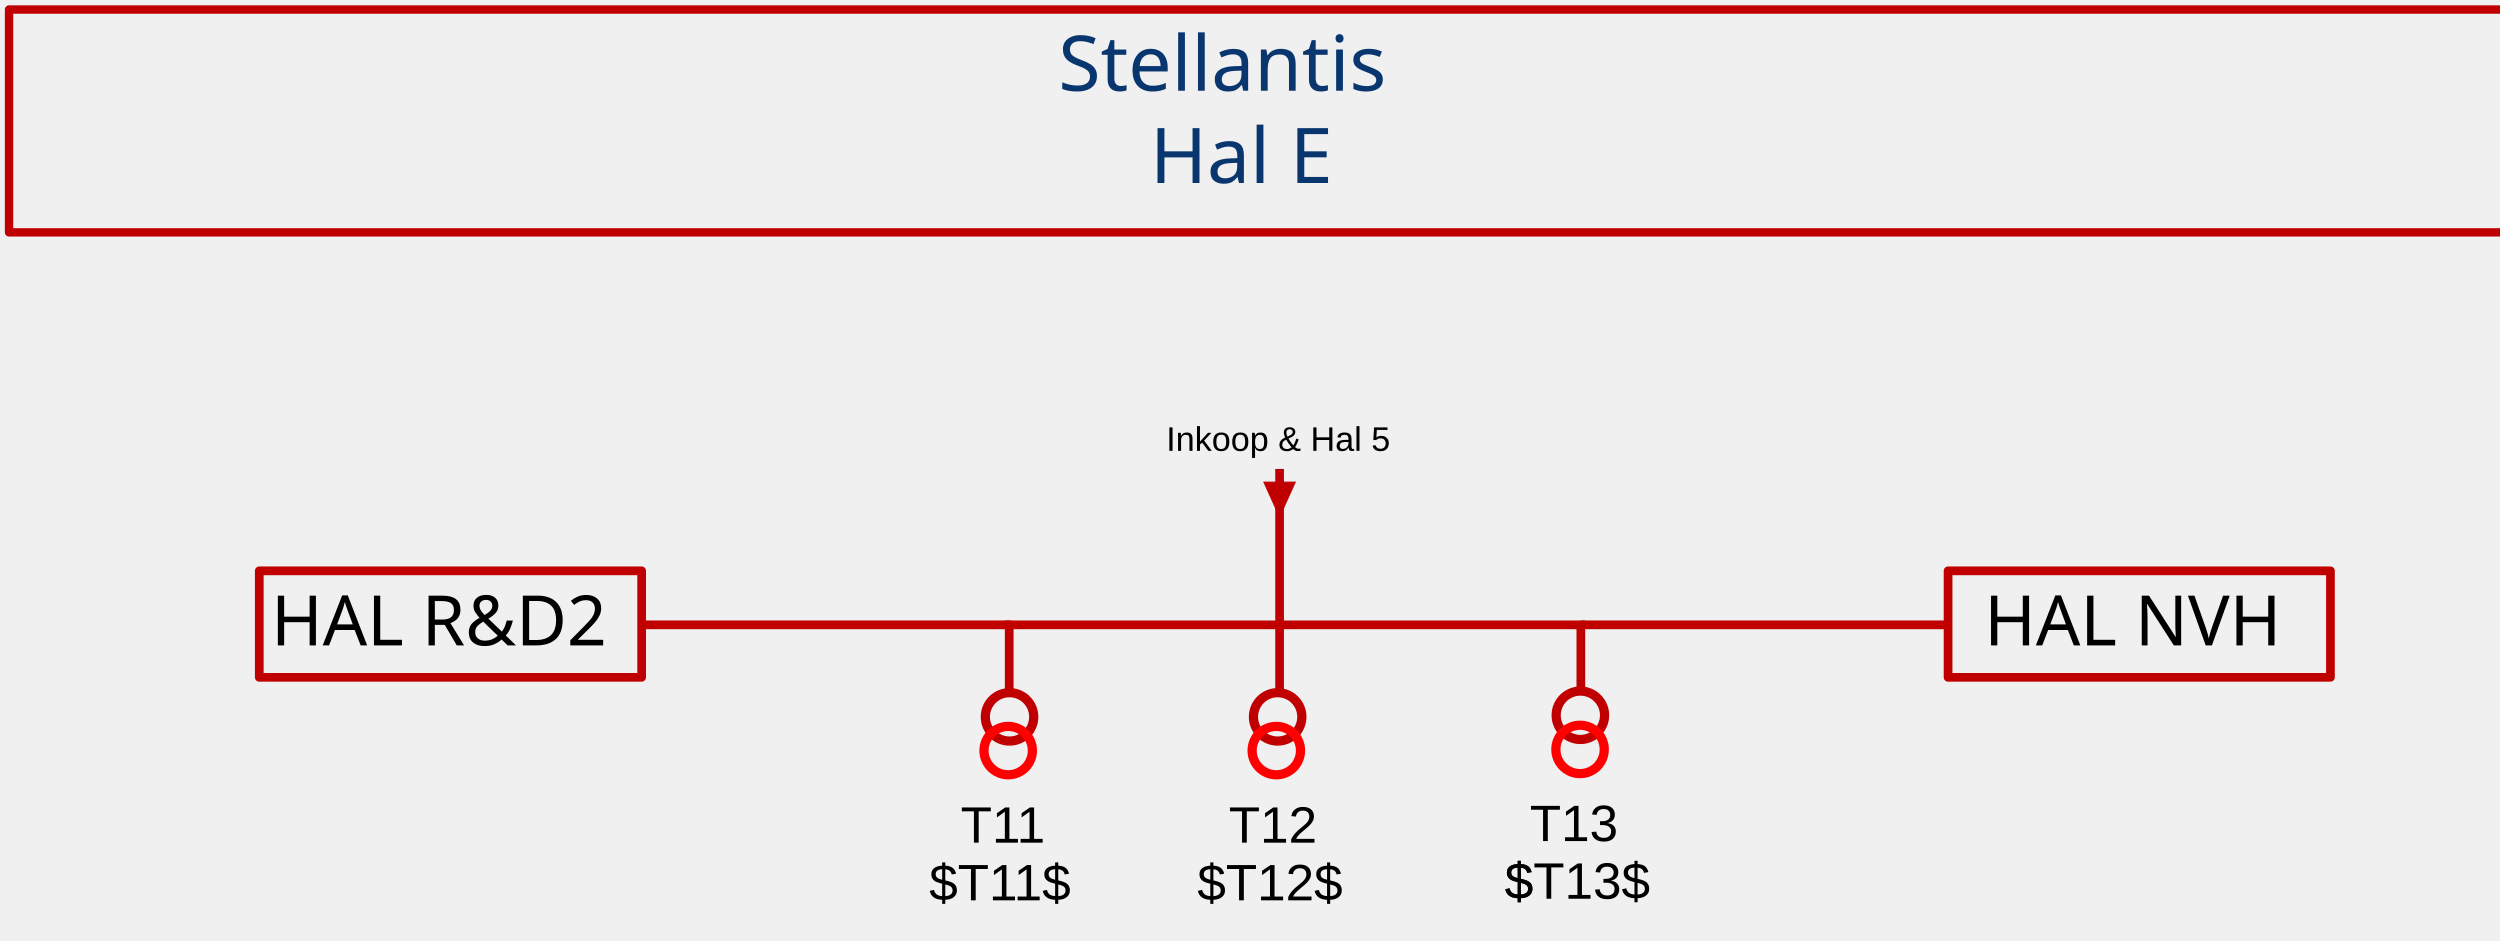
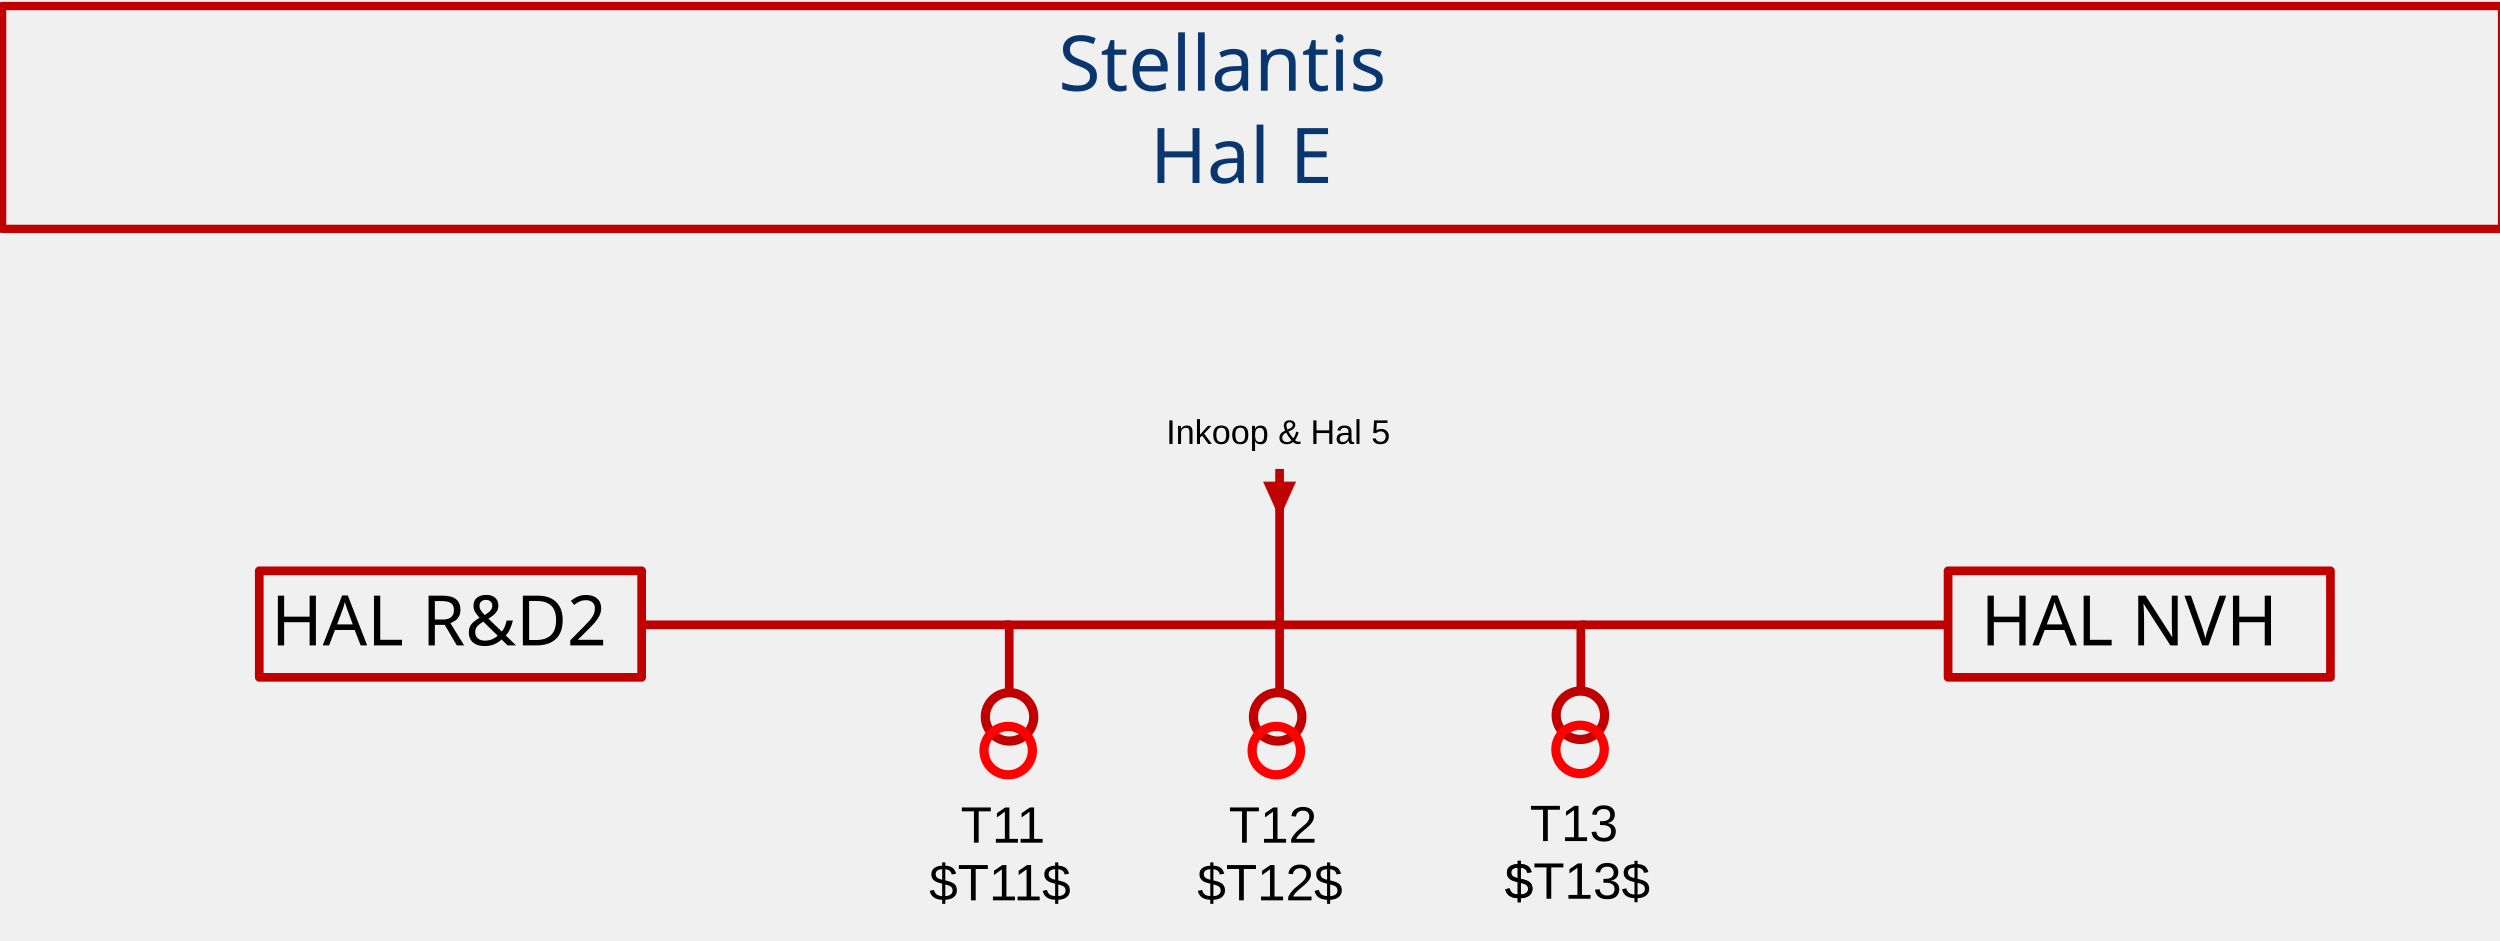
<svg xmlns="http://www.w3.org/2000/svg" xmlns:xlink="http://www.w3.org/1999/xlink" width="1435.929" height="540.146" font-size="12" stroke-miterlimit="3" viewBox="0 0 1076.947 405.11" overflow="visible" version="1.1" id="svg93" style="font-size:12px;overflow:visible;color-interpolation-filters:sRGB;fill:none;fill-rule:evenodd;stroke-linecap:square;stroke-miterlimit:3">
  <style id="style2">.O{fill-opacity:0}.P{fill:#000}.Q{font-family:Arial}.R{font-size:0.667em}.S{stroke:#c00000}.T{fill:#fff}.U{stroke-linejoin:round}.V{stroke-width:2.16}.W{stroke:red}.X{stroke-linecap:round}</style>
  <defs id="defs9">
    <path d="M 2,1 0,0 2,-1 v 2" id="A" />
    <marker id="B" overflow="visible" orient="auto" refX="-4.333" class="S" style="overflow:visible;fill:#c00000;fill-opacity:1;stroke:#c00000">
      <use transform="scale(-2.1667)" href="#A" id="use5" style="stroke-width:0.462;stroke-opacity:1" x="0" y="0" width="100%" height="100%" />
    </marker>
    <path id="C" d="m 64.153,-22.2 h 651.97 V 48.666 H 64.153 Z" />
    <symbol id="Merge">
      <path d="m 35,35 h 80 l -40,70 z" style="stroke-width:2" id="path6558" />
    </symbol>
-   </defs>
+ 
+      /&gt;
+ 	</defs>
  <text style="font-size:33.104px;font-family:'Arial Black';fill:#09366f;stroke-width:1.839" id="text19" font-size="1.5em" y="39.1" x="455.912">Stellantis<tspan style="font-size:33.104px;stroke-width:1.839" id="tspan17" font-size="1em" dy="39.724" x="495.415">Hal E</tspan>
  </text>
  <circle style="fill:#ffffff;fill-opacity:0;stroke:#c00000;stroke-width:3.972;stroke-linejoin:round" id="circle21" class="O T" transform="scale(-1,1)" r="10.426" cy="308.123" cx="-680.789" />
  <circle cx="680.657" cy="-322.836" r="10.426" transform="scale(1,-1)" class="O T W" id="circle27" style="fill:#ffffff;fill-opacity:0;stroke:#ff0000;stroke-width:3.972;stroke-linejoin:round" />
-   <text style="font-size:14.713px;font-family:Arial;fill:#000000;stroke-width:1.839" id="text31" class="P Q R" y="194.228" x="502.38">Inkoop &amp; Hal 5</text>
+   <text style="font-size:14.713px;font-family:Arial;fill:#000000;stroke-width:1.839" id="text31" class="P Q R" y="191.228" x="502.38">Inkoop &amp; Hal 5</text>
  <text style="font-style:normal;font-variant:normal;font-weight:normal;font-stretch:normal;font-size:22.069px;font-family:Arial;-inkscape-font-specification:'Arial, Normal';font-variant-ligatures:normal;font-variant-caps:normal;font-variant-numeric:normal;font-feature-settings:normal;text-align:start;writing-mode:lr-tb;text-anchor:start;fill:#000000;stroke-width:1.839" id="text33" class="P Q R" y="362.321" x="659.01">T13</text>
  <text style="font-style:normal;font-variant:normal;font-weight:normal;font-stretch:normal;font-size:22.069px;font-family:Arial;-inkscape-font-specification:'Arial, Normal';font-variant-ligatures:normal;font-variant-caps:normal;font-variant-numeric:normal;font-feature-settings:normal;text-align:start;writing-mode:lr-tb;text-anchor:start;fill:#000000;stroke-width:1.839" id="text35" class="P Q R" y="387.149" x="648.217">$T13$</text>
  <text style="font-style:normal;font-variant:normal;font-weight:normal;font-stretch:normal;font-size:22.069px;font-family:Arial;-inkscape-font-specification:'Arial, Normal';font-variant-ligatures:normal;font-variant-caps:normal;font-variant-numeric:normal;font-feature-settings:normal;text-align:start;writing-mode:lr-tb;text-anchor:start;fill:#000000;stroke-width:1.839" class="P Q R" y="387.149" x="648.217" id="text10556">$</text>
  <g transform="matrix(1.839095,0,0,1.839095,-122.455,25.77351)" class="T U O" id="g43" style="fill:#ffffff;fill-opacity:0;stroke-width:2.16;stroke-linejoin:round">
    <circle cx="5.669" cy="1184.9" transform="matrix(-1,0,0,1,308.72,-1031)" class="S" id="circle41" style="stroke:#c00000" r="5.669" />
  </g>
  <text style="font-style:normal;font-variant:normal;font-weight:normal;font-stretch:normal;font-size:22.069px;font-family:Arial;-inkscape-font-specification:'Arial, Normal';font-variant-ligatures:normal;font-variant-caps:normal;font-variant-numeric:normal;font-feature-settings:normal;text-align:start;writing-mode:lr-tb;text-anchor:start;fill:#000000;stroke-width:1.839" id="text47" class="P Q R" y="363.008" x="413.843">T11</text>
  <text style="font-style:normal;font-variant:normal;font-weight:normal;font-stretch:normal;font-size:22.069px;font-family:Arial;-inkscape-font-specification:'Arial, Normal';font-variant-ligatures:normal;font-variant-caps:normal;font-variant-numeric:normal;font-feature-settings:normal;text-align:start;writing-mode:lr-tb;text-anchor:start;fill:#000000;stroke-width:1.839" id="text49" class="P Q R" y="387.836" x="400.291">$T11$</text>
  <circle cx="434.311" cy="-323.339" r="10.426" transform="scale(1,-1)" class="W" id="circle51" style="fill:#ffffff;fill-opacity:0;stroke:#ff0000;stroke-width:3.972;stroke-linejoin:round" />
  <use transform="matrix(0.1700873,0,0,0.2160577,538.455,200.1262)" height="100%" width="100%" y="0" x="0" xlink:href="#Merge" style="fill:#c00000;stroke:#c00000" id="use10474" />
-   <rect style="opacity:1;fill:none;fill-opacity:1;stroke:#c00000;stroke-width:3.602;stroke-linecap:square;stroke-linejoin:round;stroke-miterlimit:4;stroke-dasharray:none" id="rect10532" width="100%" height="96" x="3.893" y="4.105" />
+   <rect style="opacity:1;fill:none;fill-opacity:1;stroke:#c00000;stroke-width:3.602;stroke-linecap:square;stroke-linejoin:round;stroke-miterlimit:4;stroke-dasharray:none" id="rect10532" width="100%" height="96" x="0.893" y="2.605" />
  <g style="fill:#ffffff;fill-opacity:0;stroke-width:2.16;stroke-linejoin:round" id="g10560" class="T U O" transform="matrix(1.839095,0,0,1.839095,-6.95501,25.77351)">
    <circle r="5.669" style="stroke:#c00000" id="circle10558" class="S" transform="matrix(-1,0,0,1,308.72,-1031)" cy="1184.9" cx="5.669" />
  </g>
  <text x="529.343" y="363.008" class="P Q R" id="text10562" style="font-style:normal;font-variant:normal;font-weight:normal;font-stretch:normal;font-size:22.069px;font-family:Arial;-inkscape-font-specification:'Arial, Normal';font-variant-ligatures:normal;font-variant-caps:normal;font-variant-numeric:normal;font-feature-settings:normal;text-align:start;writing-mode:lr-tb;text-anchor:start;fill:#000000;stroke-width:1.839">T12</text>
  <text x="515.791" y="387.836" class="P Q R" id="text10564" style="font-style:normal;font-variant:normal;font-weight:normal;font-stretch:normal;font-size:22.069px;font-family:Arial;-inkscape-font-specification:'Arial, Normal';font-variant-ligatures:normal;font-variant-caps:normal;font-variant-numeric:normal;font-feature-settings:normal;text-align:start;writing-mode:lr-tb;text-anchor:start;fill:#000000;stroke-width:1.839">$T12$</text>
  <circle style="fill:#ffffff;fill-opacity:0;stroke:#ff0000;stroke-width:3.972;stroke-linejoin:round" id="circle10566" class="W" transform="scale(1,-1)" r="10.426" cy="-323.339" cx="549.811" />
  <g id="g10584">
    <g id="g10614">
      <g id="g10574" style="fill:none;fill-opacity:1;stroke:#c00000;stroke-width:3.75;stroke-miterlimit:3;stroke-dasharray:none;stroke-opacity:1">
        <g transform="translate(-0.6488744,0.9733117)" style="fill:none;fill-opacity:1;stroke:#c00000;stroke-width:3.75;stroke-miterlimit:3;stroke-dasharray:none;stroke-opacity:1" id="g10554">
          <path style="fill:none;fill-opacity:1;stroke:#c00000;stroke-width:3.75;stroke-linecap:butt;stroke-linejoin:miter;stroke-miterlimit:3;stroke-dasharray:none;stroke-opacity:1" d="m 435.395,298.045 v -29.848 h 246.248 v 29.524" id="path10548" />
          <path style="fill:none;fill-opacity:1;stroke:#c00000;stroke-width:3.75;stroke-linecap:butt;stroke-linejoin:miter;stroke-miterlimit:3;stroke-dasharray:none;stroke-opacity:1" d="M 551.868,268.846 V 201.039" id="path10550" />
        </g>
        <path id="path10568" d="m 551.219,269.819 v 29.302" style="fill:none;fill-opacity:1;stroke:#c00000;stroke-width:3.75;stroke-linecap:butt;stroke-linejoin:miter;stroke-miterlimit:3;stroke-dasharray:none;stroke-opacity:1" />
      </g>
      <path style="fill:none;stroke:#c00000;stroke-width:3.75;stroke-linecap:butt;stroke-linejoin:miter;stroke-miterlimit:3;stroke-dasharray:none;stroke-opacity:1" d="m 680.994,269.171 c 159.571,0 159.571,0 159.571,0" id="path10576" />
      <path id="path10605" d="m 275.994,269.171 c 159.571,0 159.571,0 159.571,0" style="fill:none;stroke:#c00000;stroke-width:3.75;stroke-linecap:butt;stroke-linejoin:miter;stroke-miterlimit:3;stroke-dasharray:none;stroke-opacity:1" />
    </g>
  </g>
-   <flowRoot xml:space="preserve" id="flowRoot10586" style="font-style:normal;font-weight:normal;font-size:40px;line-height:1.25;font-family:sans-serif;letter-spacing:0px;word-spacing:0px;fill:#000000;fill-opacity:1;stroke:none" transform="scale(0.75)">
-     <flowRegion id="flowRegion10588">
-       <rect id="rect10590" width="123.576" height="42.212" x="1128.094" y="344.993" />
-     </flowRegion>
-     <flowPara id="flowPara10592">NCNvh</flowPara>
-   </flowRoot>
-   <g id="g10603" transform="translate(-5.047059,1.835294)">
-     <text id="text10596" y="276.18" x="859.835" style="font-style:normal;font-weight:normal;font-size:30px;line-height:1.25;font-family:sans-serif;letter-spacing:0px;word-spacing:0px;fill:#000000;fill-opacity:1;stroke:none;stroke-width:0.75" xml:space="preserve">
-       <tspan style="stroke-width:0.75" y="276.18" x="859.835" id="tspan10594">HAL NVH</tspan>
-     </text>
-     <rect y="244.063" x="844.235" height="45.882" width="164.718" id="rect10598" style="opacity:1;fill:none;fill-opacity:1;stroke:#c00000;stroke-width:3.75;stroke-linecap:square;stroke-linejoin:round;stroke-miterlimit:3;stroke-dasharray:none;stroke-opacity:1">
-     </rect>
-   </g>
-   <g transform="translate(-732.5471,1.835294)" id="g10622">
-     <text xml:space="preserve" style="font-style:normal;font-weight:normal;font-size:30px;line-height:1.25;font-family:sans-serif;letter-spacing:0px;word-spacing:0px;fill:#000000;fill-opacity:1;stroke:none;stroke-width:0.75" x="849.335" y="276.18" id="text10618">
-       <tspan id="tspan10616" x="849.335" y="276.18" style="stroke-width:0.75">HAL R&amp;D2</tspan>
-     </text>
-     <rect style="opacity:1;fill:none;fill-opacity:1;stroke:#c00000;stroke-width:3.75;stroke-linecap:square;stroke-linejoin:round;stroke-miterlimit:3;stroke-dasharray:none;stroke-opacity:1" id="rect10620" width="164.718" height="45.882" x="844.235" y="244.063" />
-   </g>
+   <text xml:space="preserve" style="font-style:normal;font-weight:normal;font-size:30px;line-height:1.25;font-family:sans-serif;letter-spacing:0px;word-spacing:0px;fill:#000000;fill-opacity:1;stroke:none;stroke-width:0.75" x="853.288" y="278.016" id="text10596">
+     <tspan id="tspan10594" x="853.288" y="278.016" style="stroke-width:0.75">HAL NVH</tspan>
+   </text>
+   <a href="https://monitoringportal.indnorth.equans.be/#/building/NVH/6295">
+     <rect style="opacity:1;fill:none;fill-opacity:1;stroke:#c00000;stroke-width:3.75;stroke-linecap:square;stroke-linejoin:round;stroke-miterlimit:3;stroke-dasharray:none;stroke-opacity:1" id="rect10598" width="164.718" height="45.882" x="839.188" y="245.898" />
+   </a>
+   <text id="text9427" y="278.016" x="116.788" style="font-style:normal;font-weight:normal;font-size:30px;line-height:1.25;font-family:sans-serif;letter-spacing:0px;word-spacing:0px;fill:#000000;fill-opacity:1;stroke:none;stroke-width:0.75" xml:space="preserve">
+     <tspan style="stroke-width:0.75" y="278.016" x="116.788" id="tspan9425">HAL R&amp;D2</tspan>
+   </text>
+   <a href="https://monitoringportal.indnorth.equans.be/#/building/Inkoop/6295">
+     <rect style="opacity:1;fill:none;fill-opacity:1;stroke:#c00000;stroke-width:3.75;stroke-linecap:square;stroke-linejoin:round;stroke-miterlimit:3;stroke-dasharray:none;stroke-opacity:1" y="245.898" x="111.688" height="45.882" width="164.718" id="rect9429" />
+   </a>
</svg>
